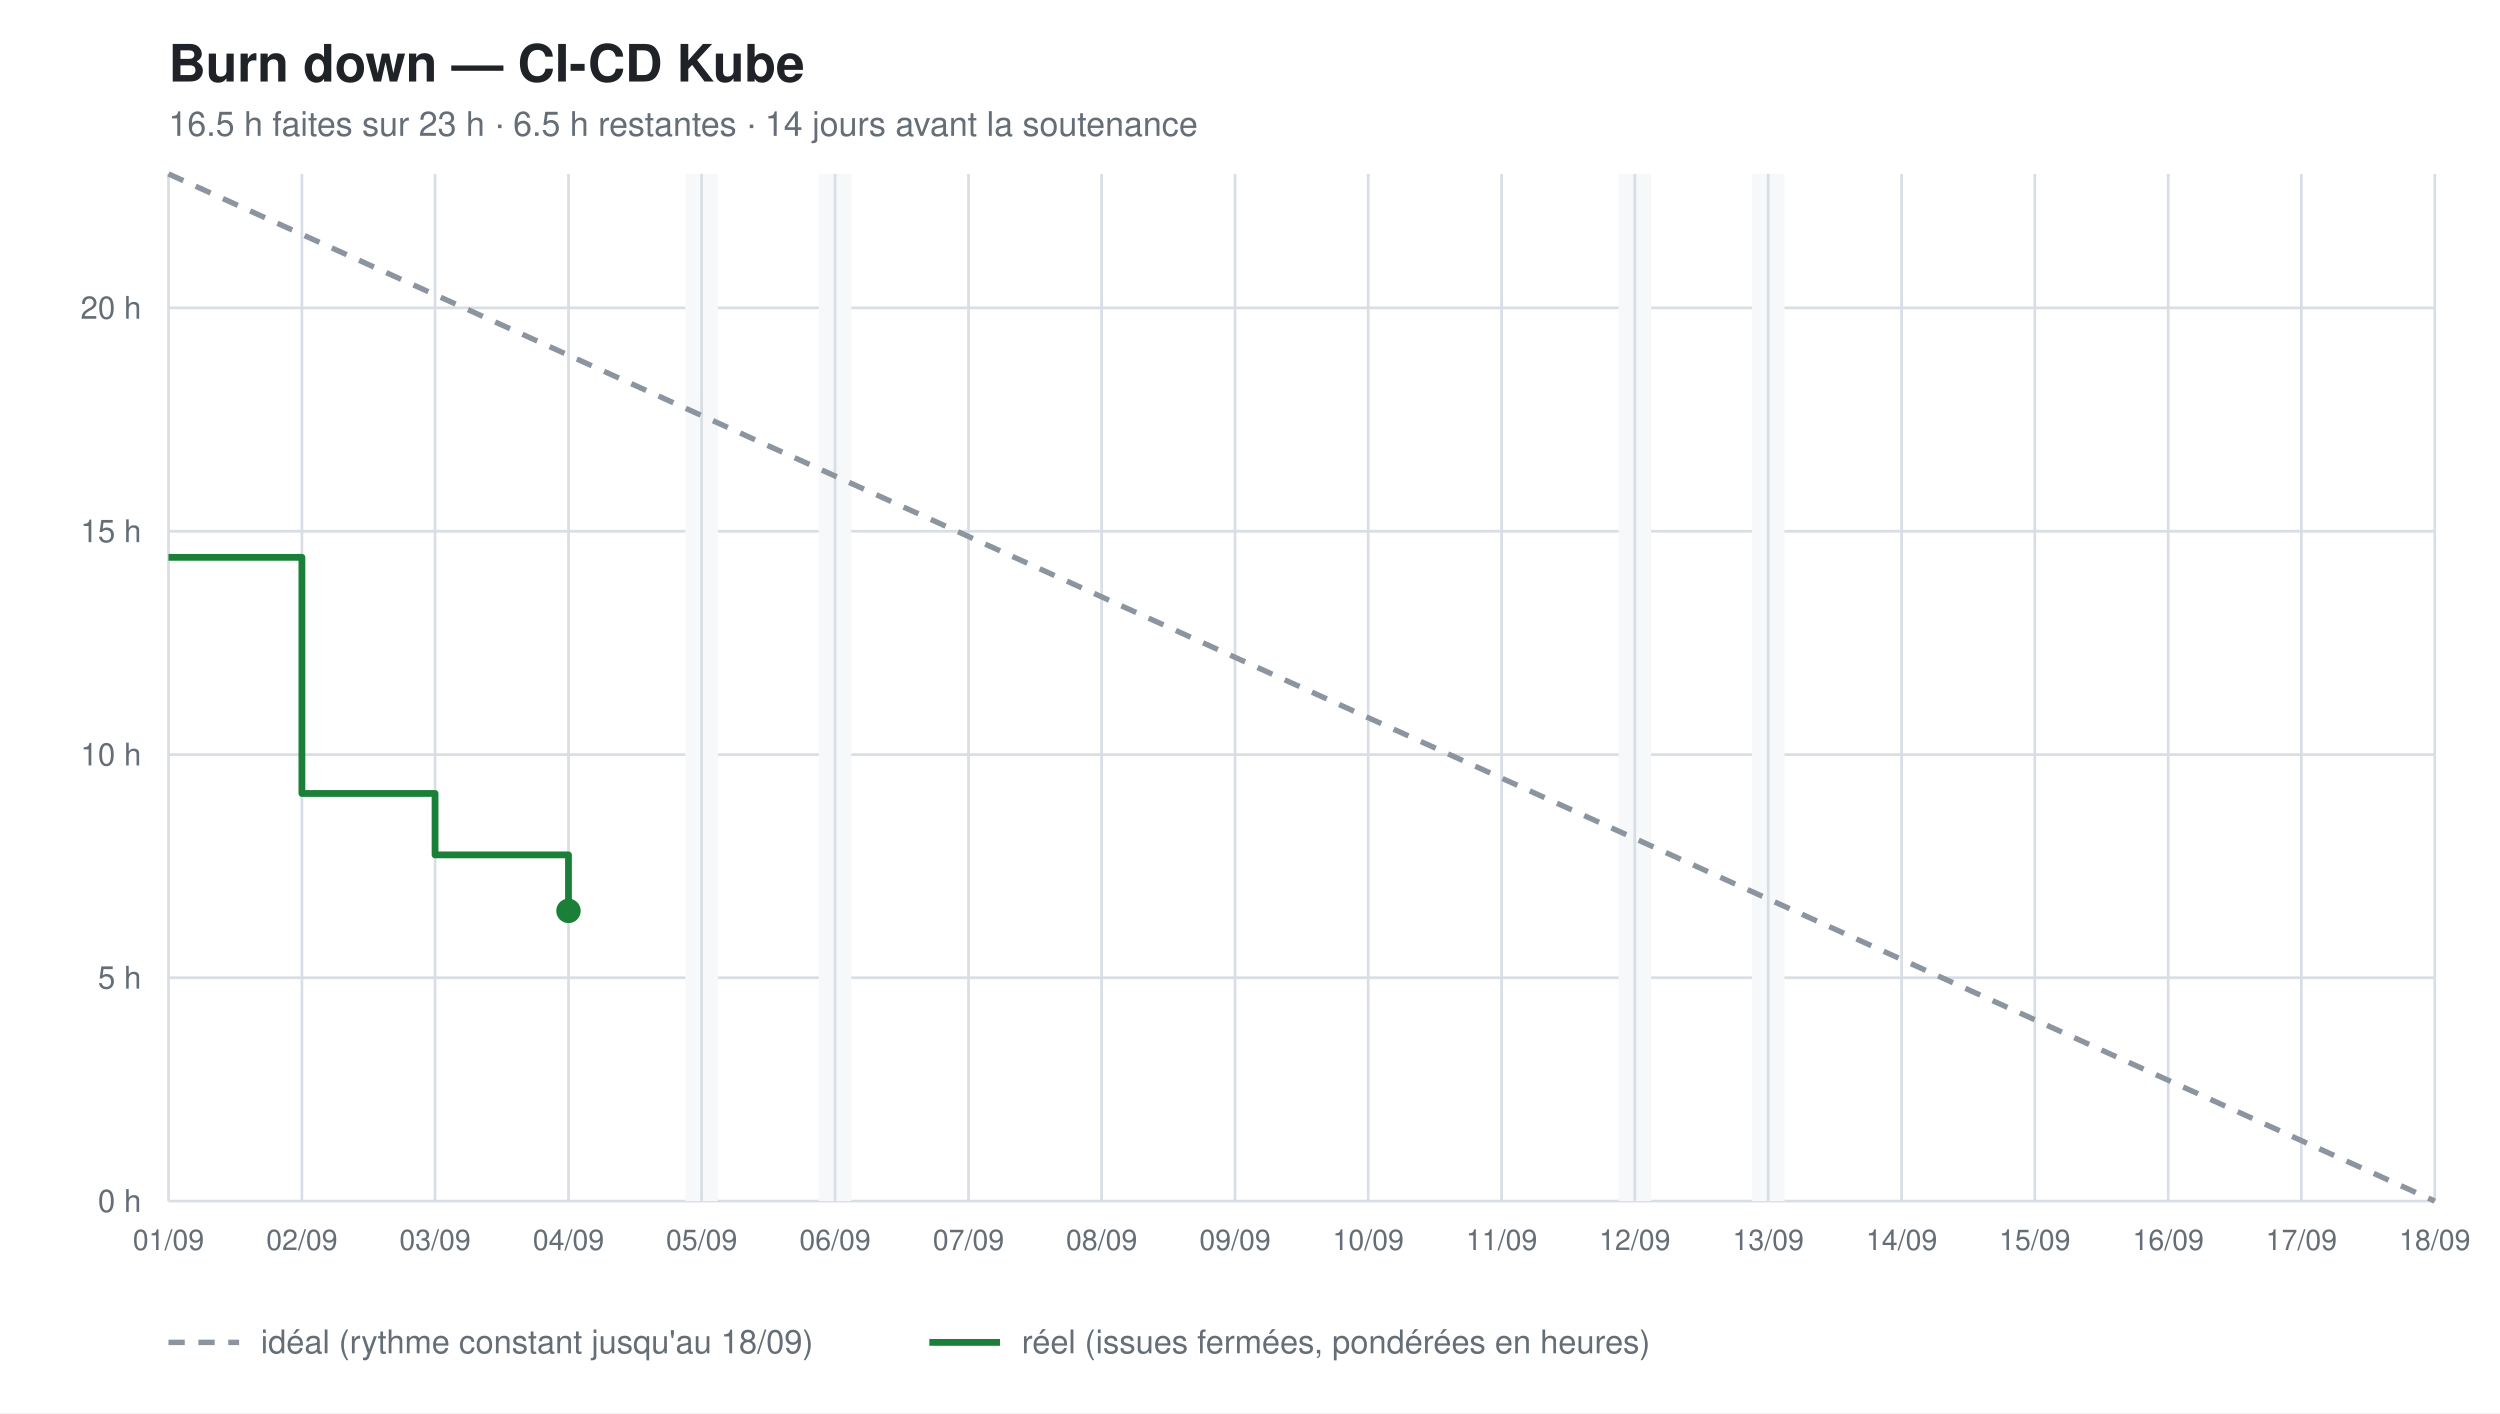
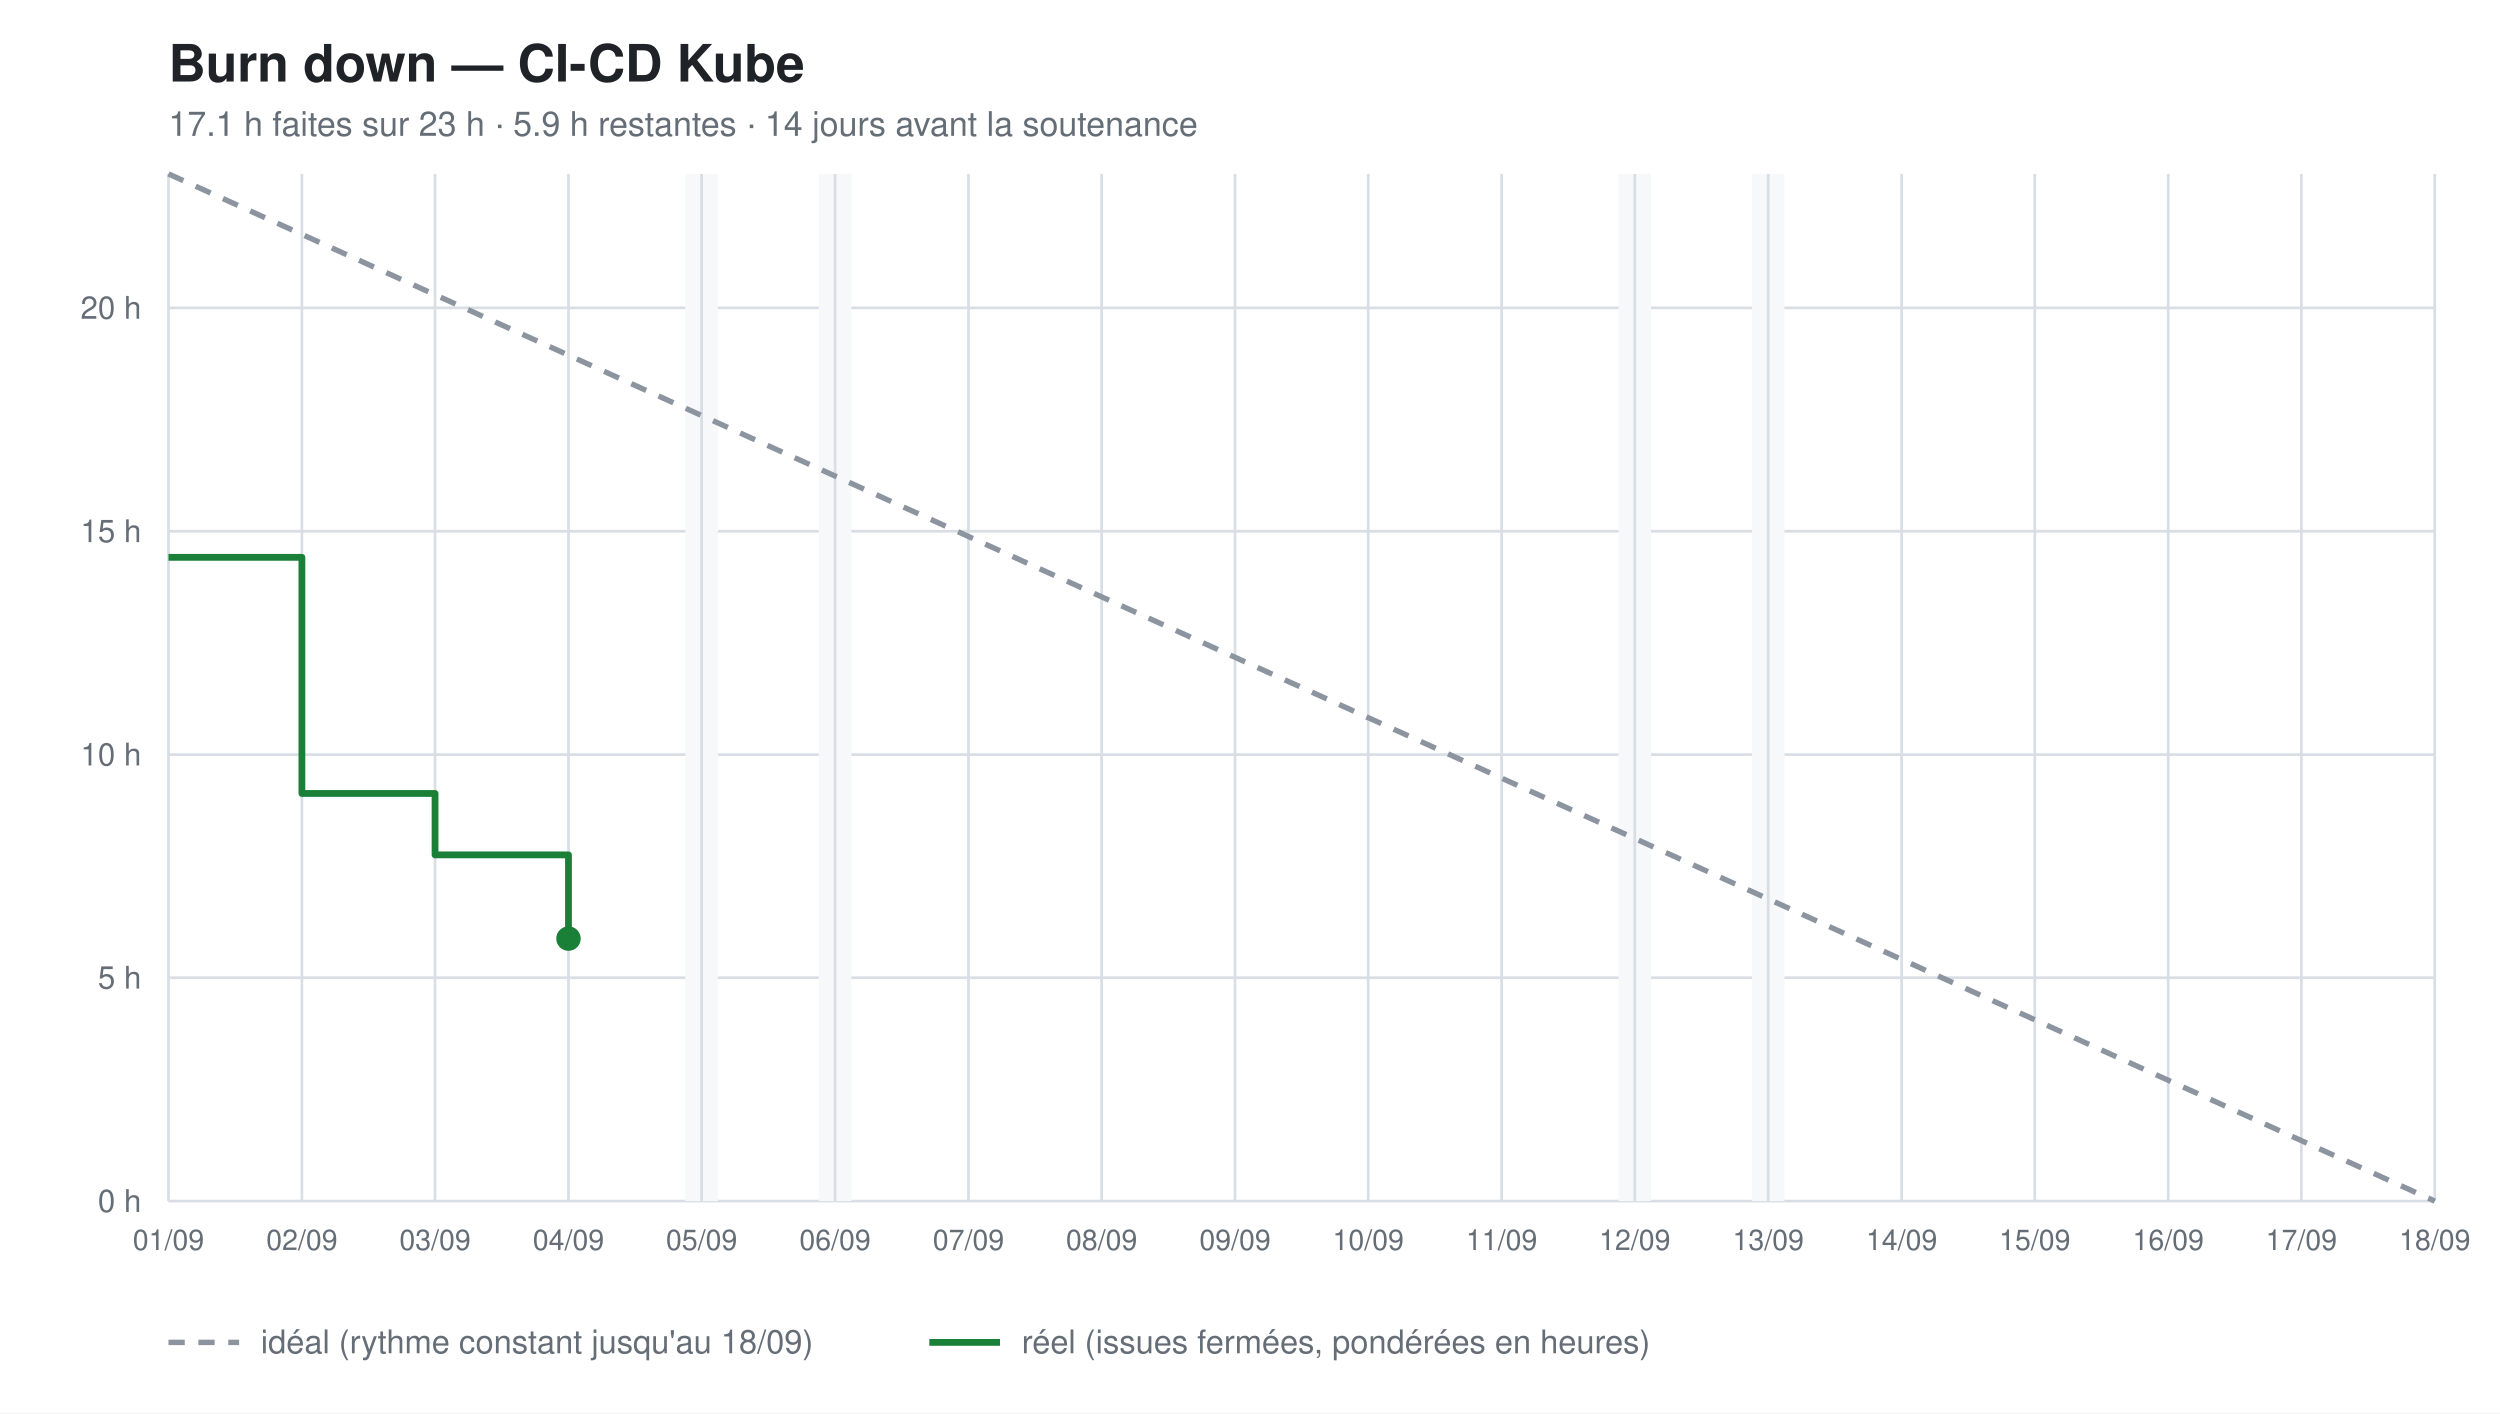
<svg xmlns="http://www.w3.org/2000/svg" width="920" height="520" viewBox="0 0 920 520" font-family="Segoe UI, Helvetica, Arial, sans-serif">
  <rect width="920" height="520" fill="#ffffff" />
  <text x="62" y="30" font-size="19" font-weight="600" fill="#1f2328">Burn down — CI-CD Kube</text>
-   <text x="62" y="50" font-size="12.5" fill="#656d76">16.5 h faites sur 23 h · 6.5 h restantes · 14 jours avant la soutenance</text>
+   <text x="62" y="50" font-size="12.5" fill="#656d76">17.1 h faites sur 23 h · 5.9 h restantes · 14 jours avant la soutenance</text>
  <line x1="62" y1="442.0" x2="896" y2="442.0" stroke="#d8dee4" stroke-width="1" />
  <text x="52" y="446.0" font-size="11.5" fill="#656d76" text-anchor="end">0 h</text>
  <line x1="62" y1="359.8" x2="896" y2="359.8" stroke="#d8dee4" stroke-width="1" />
  <text x="52" y="363.8" font-size="11.5" fill="#656d76" text-anchor="end">5 h</text>
  <line x1="62" y1="277.7" x2="896" y2="277.7" stroke="#d8dee4" stroke-width="1" />
  <text x="52" y="281.7" font-size="11.5" fill="#656d76" text-anchor="end">10 h</text>
  <line x1="62" y1="195.5" x2="896" y2="195.5" stroke="#d8dee4" stroke-width="1" />
  <text x="52" y="199.5" font-size="11.5" fill="#656d76" text-anchor="end">15 h</text>
  <line x1="62" y1="113.3" x2="896" y2="113.3" stroke="#d8dee4" stroke-width="1" />
  <text x="52" y="117.3" font-size="11.5" fill="#656d76" text-anchor="end">20 h</text>
  <line x1="62.0" y1="64" x2="62.0" y2="442" stroke="#d8dee4" stroke-width="1" />
  <text x="62.0" y="460" font-size="10.5" fill="#656d76" text-anchor="middle">01/09</text>
  <line x1="111.1" y1="64" x2="111.1" y2="442" stroke="#d8dee4" stroke-width="1" />
  <text x="111.1" y="460" font-size="10.5" fill="#656d76" text-anchor="middle">02/09</text>
  <line x1="160.1" y1="64" x2="160.1" y2="442" stroke="#d8dee4" stroke-width="1" />
  <text x="160.1" y="460" font-size="10.5" fill="#656d76" text-anchor="middle">03/09</text>
  <line x1="209.2" y1="64" x2="209.2" y2="442" stroke="#d8dee4" stroke-width="1" />
  <text x="209.2" y="460" font-size="10.5" fill="#656d76" text-anchor="middle">04/09</text>
  <rect x="252.2" y="64" width="12" height="378" fill="#f6f8fa" />
  <line x1="258.2" y1="64" x2="258.2" y2="442" stroke="#d8dee4" stroke-width="1" />
  <text x="258.2" y="460" font-size="10.5" fill="#656d76" text-anchor="middle">05/09</text>
  <rect x="301.3" y="64" width="12" height="378" fill="#f6f8fa" />
  <line x1="307.3" y1="64" x2="307.3" y2="442" stroke="#d8dee4" stroke-width="1" />
  <text x="307.3" y="460" font-size="10.5" fill="#656d76" text-anchor="middle">06/09</text>
  <line x1="356.4" y1="64" x2="356.4" y2="442" stroke="#d8dee4" stroke-width="1" />
  <text x="356.4" y="460" font-size="10.5" fill="#656d76" text-anchor="middle">07/09</text>
  <line x1="405.4" y1="64" x2="405.4" y2="442" stroke="#d8dee4" stroke-width="1" />
  <text x="405.4" y="460" font-size="10.5" fill="#656d76" text-anchor="middle">08/09</text>
  <line x1="454.5" y1="64" x2="454.5" y2="442" stroke="#d8dee4" stroke-width="1" />
  <text x="454.5" y="460" font-size="10.5" fill="#656d76" text-anchor="middle">09/09</text>
  <line x1="503.5" y1="64" x2="503.5" y2="442" stroke="#d8dee4" stroke-width="1" />
  <text x="503.5" y="460" font-size="10.5" fill="#656d76" text-anchor="middle">10/09</text>
  <line x1="552.6" y1="64" x2="552.6" y2="442" stroke="#d8dee4" stroke-width="1" />
  <text x="552.6" y="460" font-size="10.5" fill="#656d76" text-anchor="middle">11/09</text>
  <rect x="595.6" y="64" width="12" height="378" fill="#f6f8fa" />
  <line x1="601.6" y1="64" x2="601.6" y2="442" stroke="#d8dee4" stroke-width="1" />
  <text x="601.6" y="460" font-size="10.5" fill="#656d76" text-anchor="middle">12/09</text>
  <rect x="644.7" y="64" width="12" height="378" fill="#f6f8fa" />
  <line x1="650.7" y1="64" x2="650.7" y2="442" stroke="#d8dee4" stroke-width="1" />
  <text x="650.7" y="460" font-size="10.5" fill="#656d76" text-anchor="middle">13/09</text>
  <line x1="699.8" y1="64" x2="699.8" y2="442" stroke="#d8dee4" stroke-width="1" />
  <text x="699.8" y="460" font-size="10.5" fill="#656d76" text-anchor="middle">14/09</text>
  <line x1="748.8" y1="64" x2="748.8" y2="442" stroke="#d8dee4" stroke-width="1" />
  <text x="748.8" y="460" font-size="10.5" fill="#656d76" text-anchor="middle">15/09</text>
  <line x1="797.9" y1="64" x2="797.9" y2="442" stroke="#d8dee4" stroke-width="1" />
  <text x="797.9" y="460" font-size="10.5" fill="#656d76" text-anchor="middle">16/09</text>
  <line x1="846.9" y1="64" x2="846.9" y2="442" stroke="#d8dee4" stroke-width="1" />
  <text x="846.9" y="460" font-size="10.5" fill="#656d76" text-anchor="middle">17/09</text>
  <line x1="896.0" y1="64" x2="896.0" y2="442" stroke="#d8dee4" stroke-width="1" />
  <text x="896.0" y="460" font-size="10.5" fill="#656d76" text-anchor="middle">18/09</text>
  <line x1="62.0" y1="64.0" x2="896.0" y2="442.0" stroke="#8c959f" stroke-width="2" stroke-dasharray="6 5" />
-   <polyline points="62.0,205.1 111.1,205.1 111.1,292.0 160.1,292.0 160.1,314.6 209.2,314.6 209.2,335.2" fill="none" stroke="#1a7f37" stroke-width="2.5" stroke-linejoin="round" />
-   <circle cx="209.2" cy="335.2" r="4.5" fill="#1a7f37" />
+   <polyline points="62.0,205.1 111.1,205.1 111.1,292.0 160.1,292.0 160.1,314.6 209.2,314.6 209.2,345.4" fill="none" stroke="#1a7f37" stroke-width="2.5" stroke-linejoin="round" />
+   <circle cx="209.2" cy="345.4" r="4.5" fill="#1a7f37" />
  <line x1="62" y1="494" x2="88" y2="494" stroke="#8c959f" stroke-width="2" stroke-dasharray="6 5" />
  <text x="96" y="498" font-size="12" fill="#656d76">idéal (rythme constant jusqu'au 18/09)</text>
  <line x1="342" y1="494" x2="368" y2="494" stroke="#1a7f37" stroke-width="2.5" />
  <text x="376" y="498" font-size="12" fill="#656d76">réel (issues fermées, pondérées en heures)</text>
</svg>
